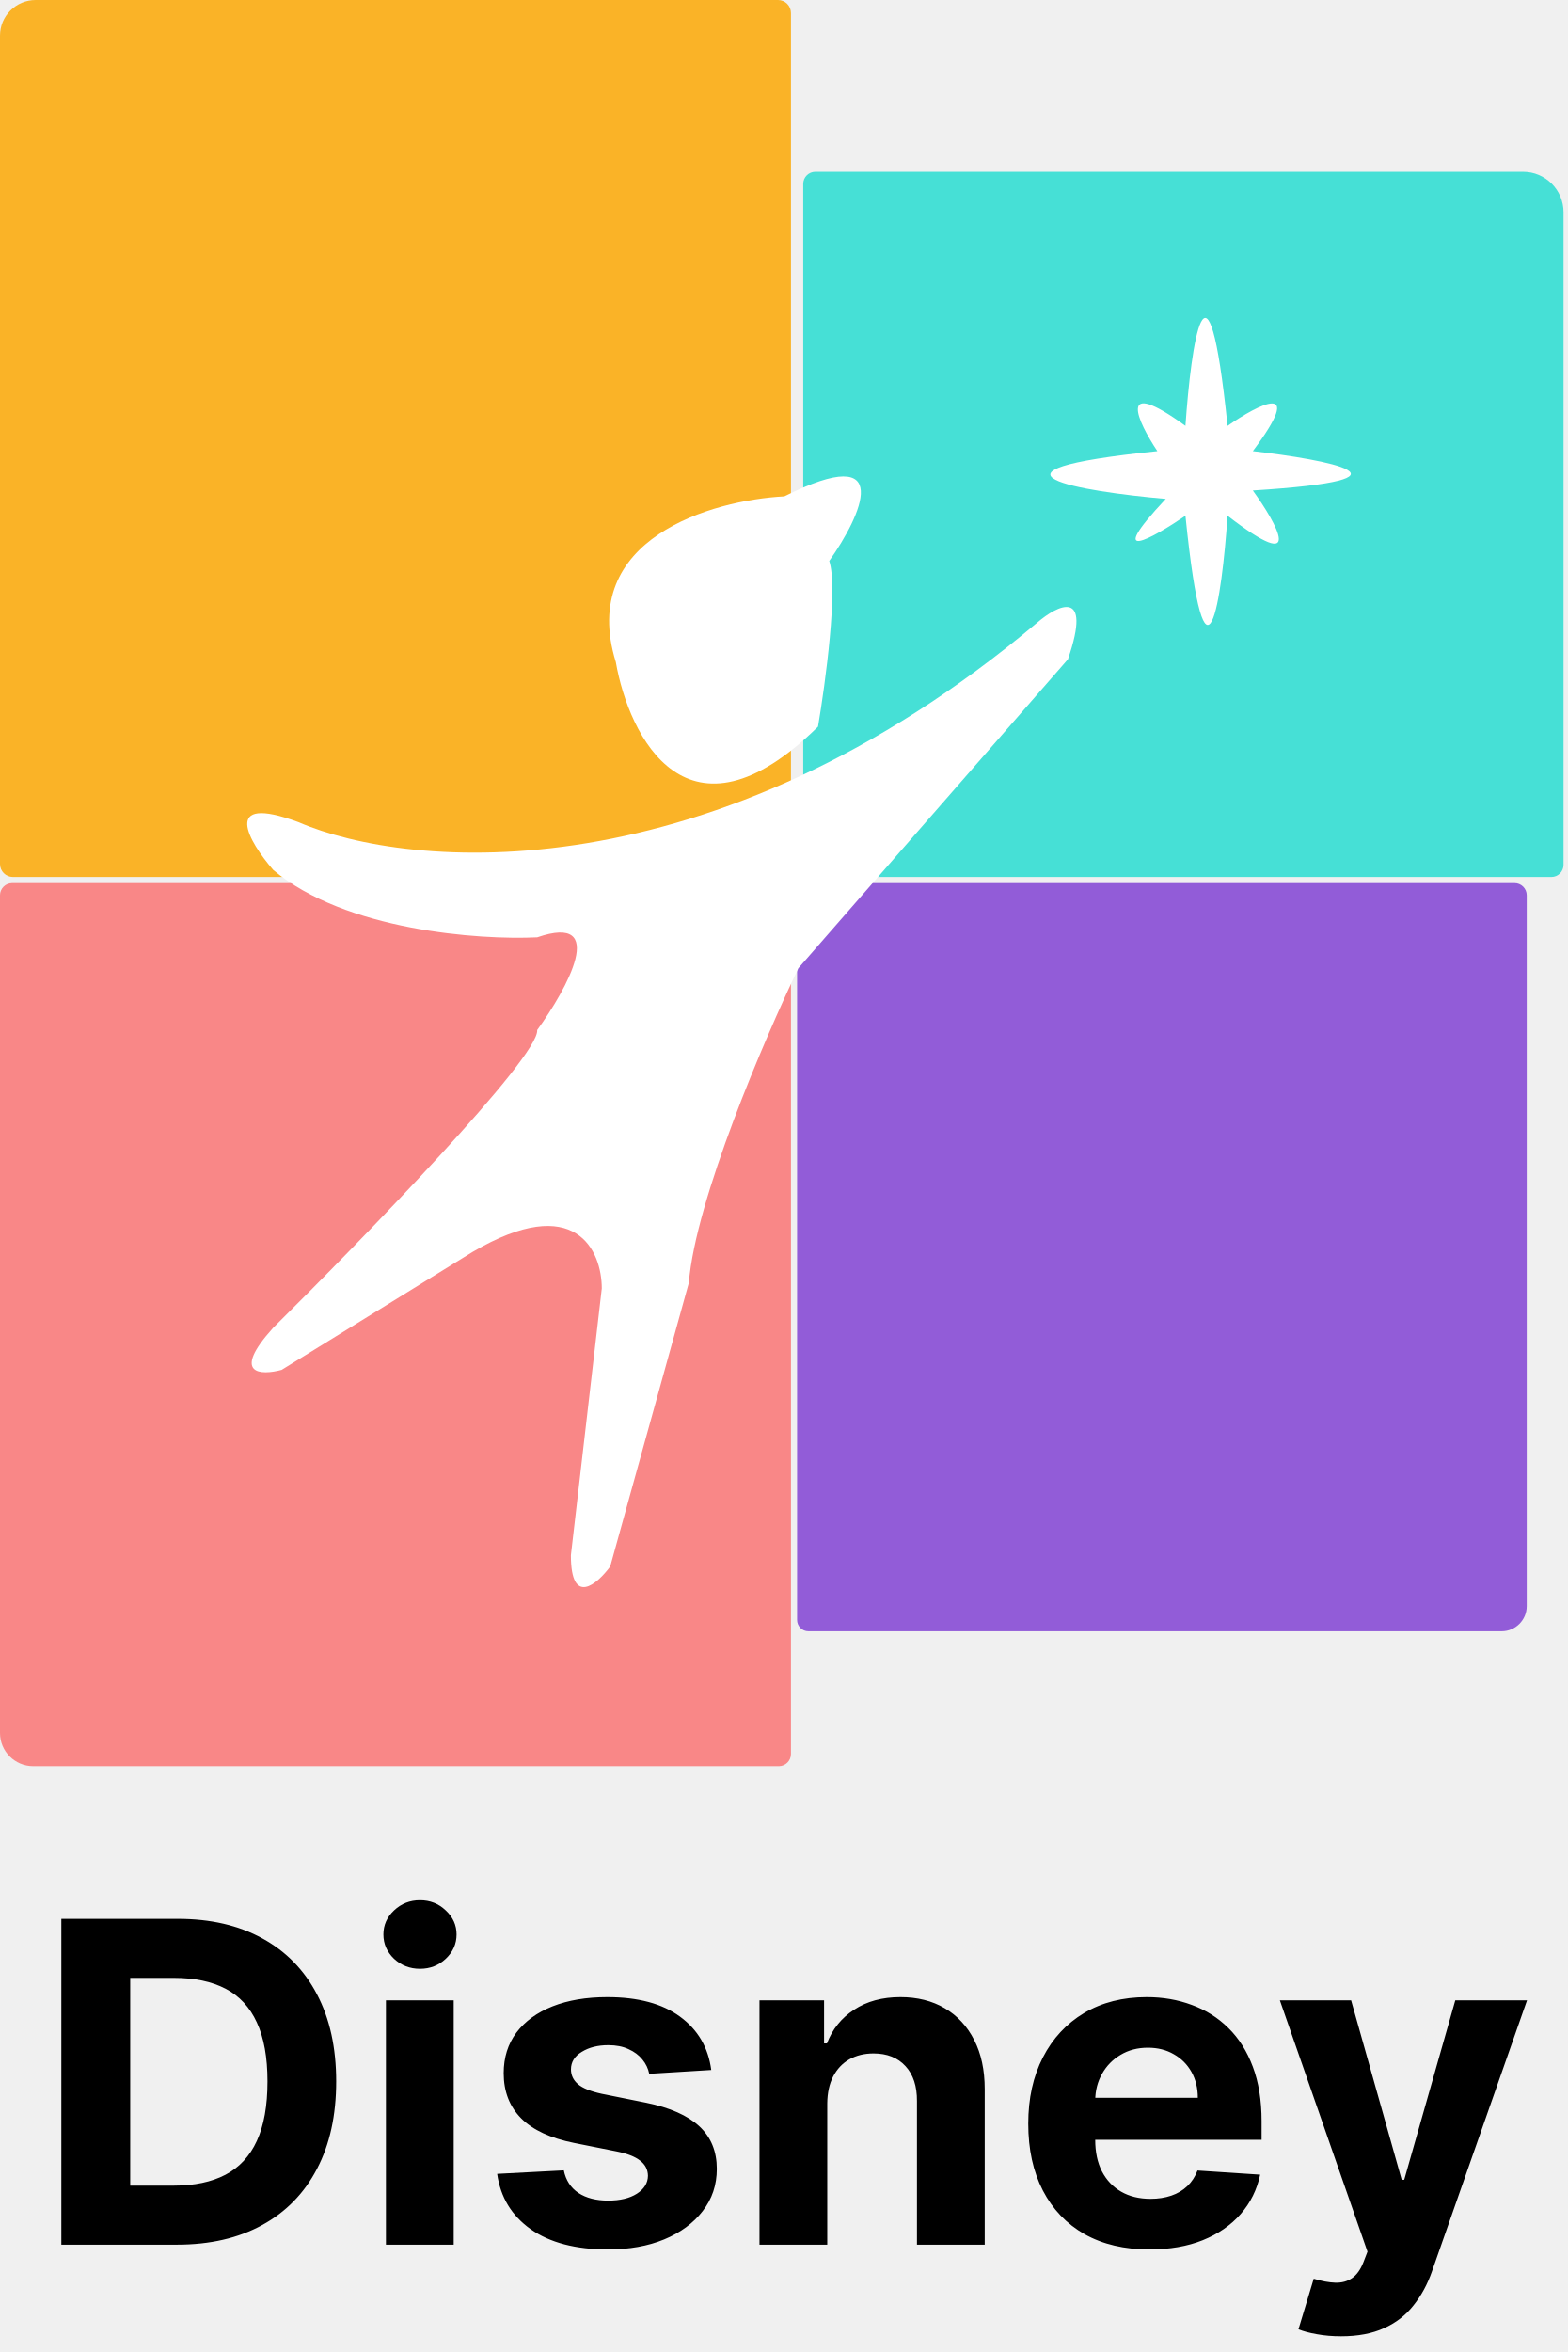
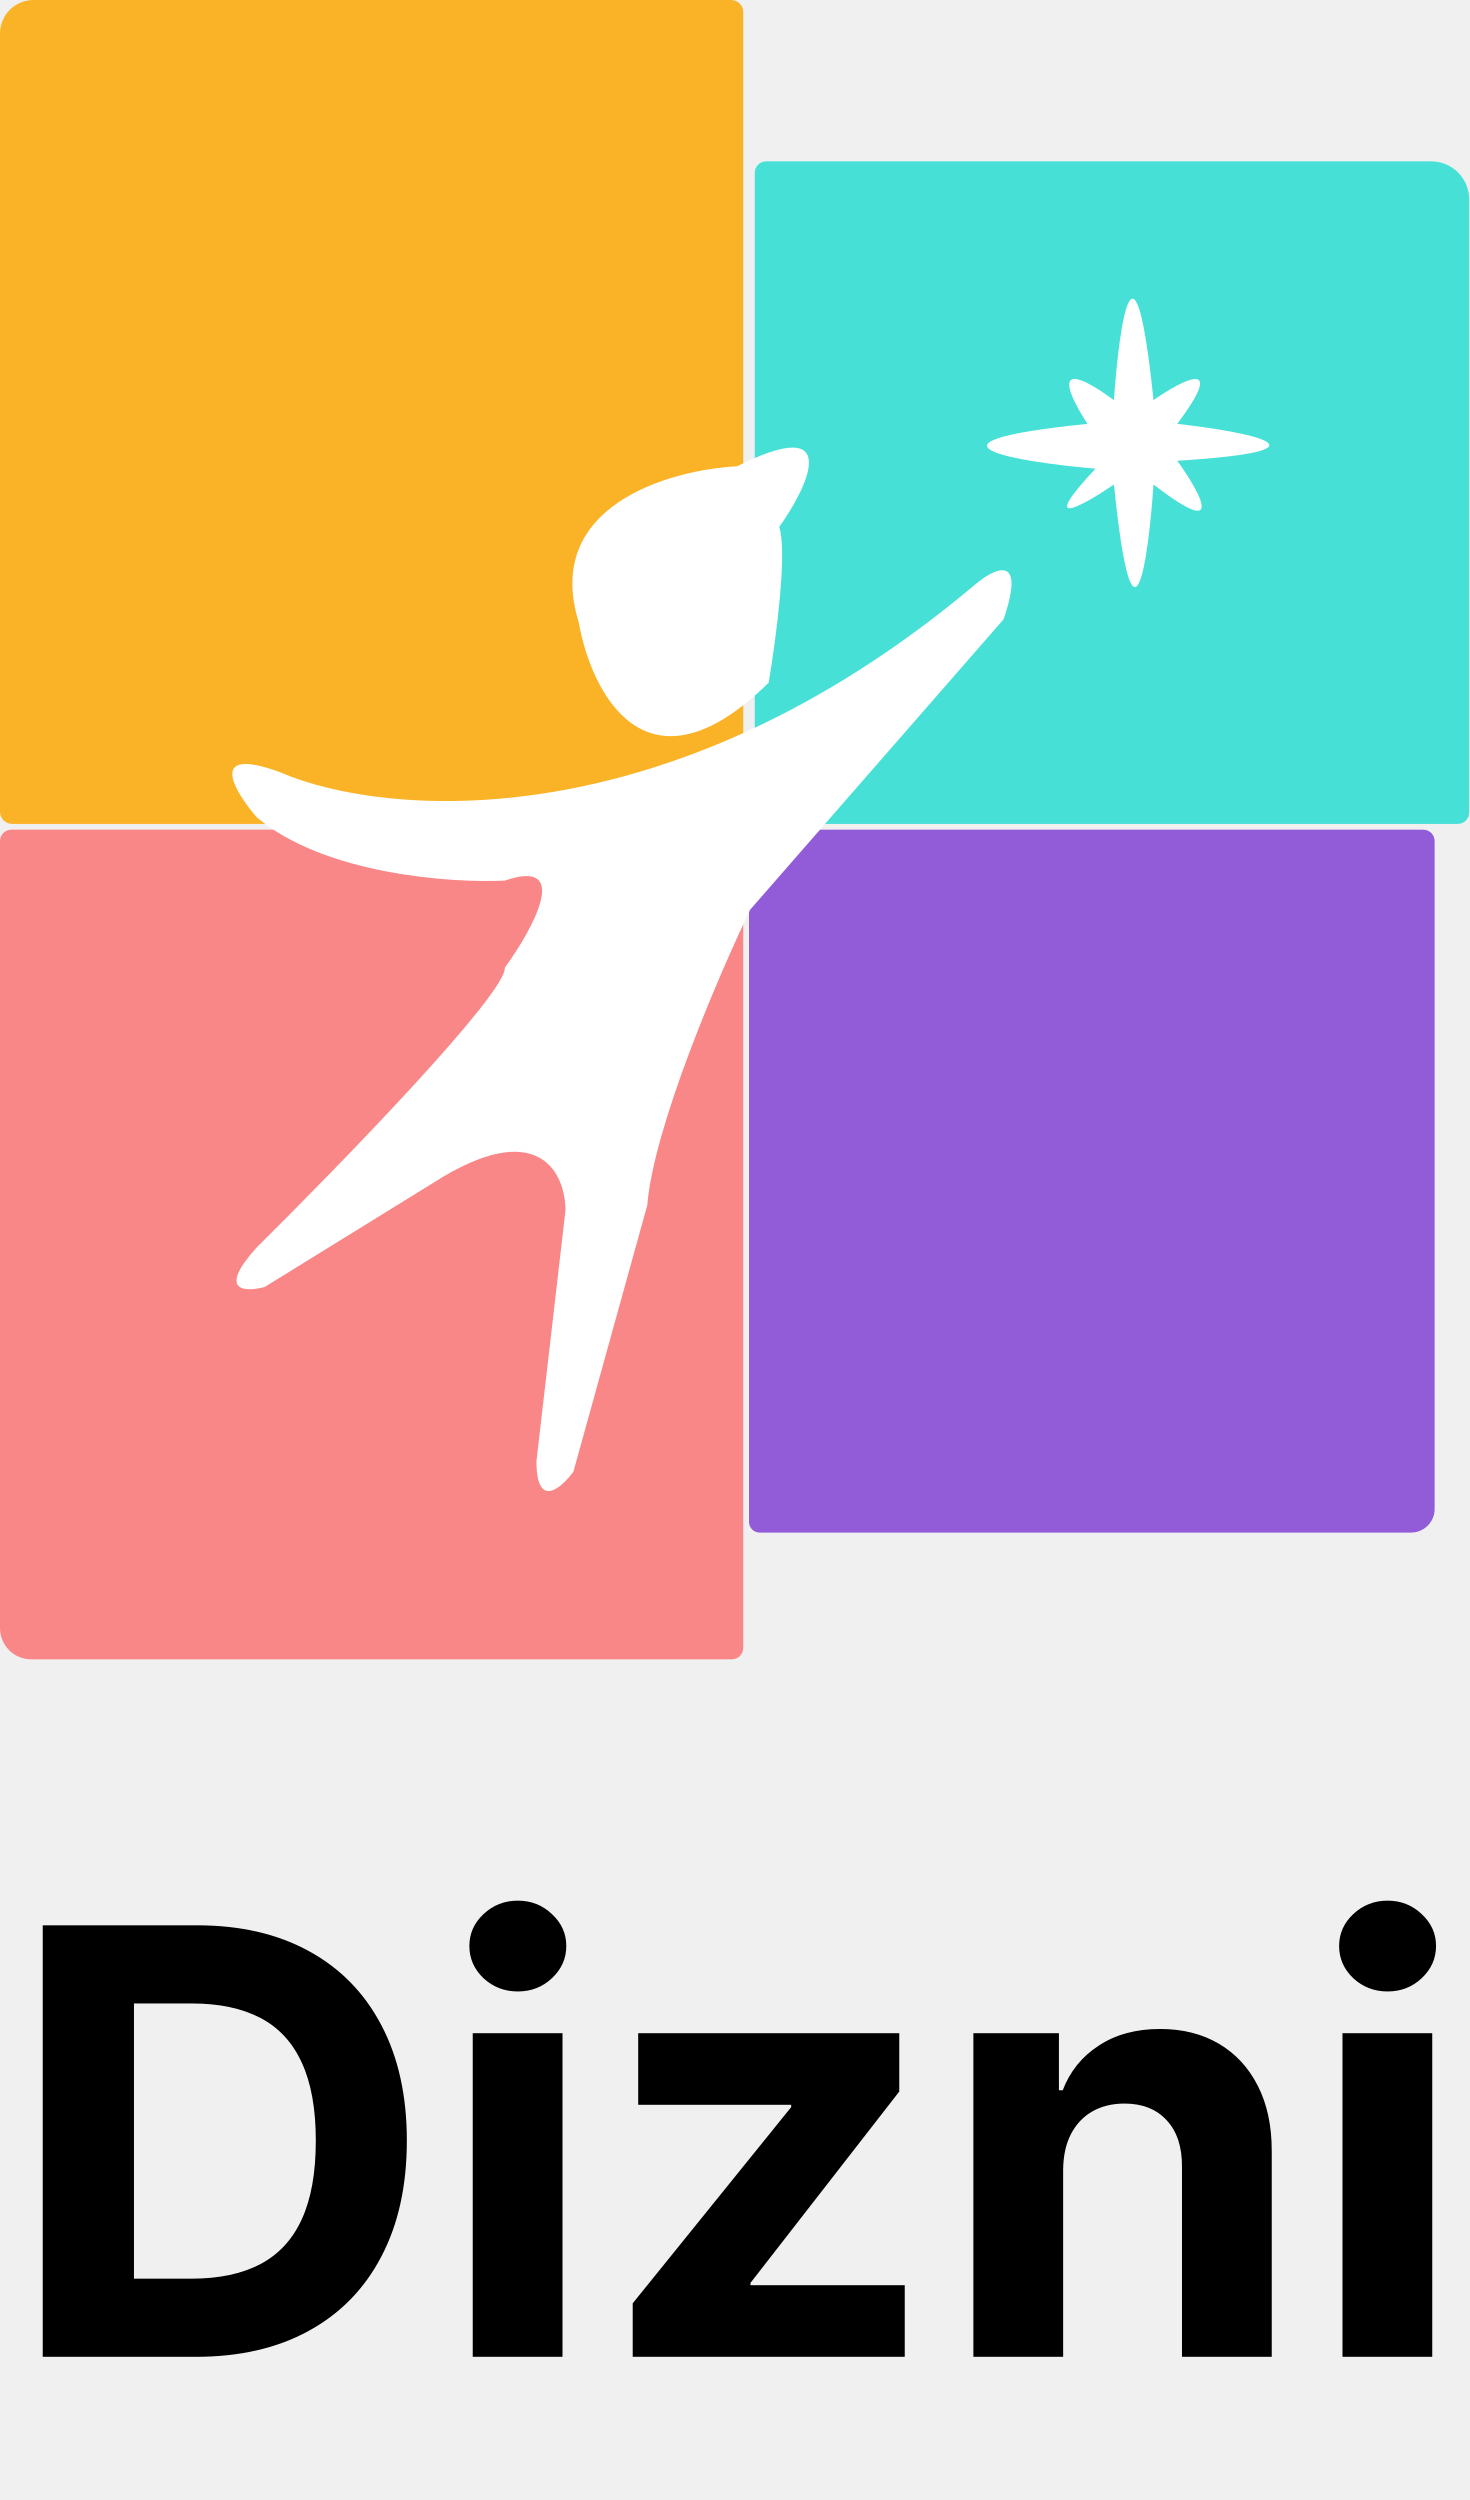
- <svg xmlns="http://www.w3.org/2000/svg" width="336" height="504" viewBox="0 0 336 504" fill="none">
-   <path d="M0 7.639C0 3.42 3.42 0 7.639 0H166.747C168.281 0 169.524 1.244 169.524 2.778V185.145C169.524 186.679 168.281 187.922 166.747 187.922H2.778C1.244 187.922 0 186.679 0 185.145V7.639Z" fill="#FAB327" />
-   <path d="M172.153 39.4C172.153 37.962 173.319 36.796 174.757 36.796H326.427C331.221 36.796 335.107 40.683 335.107 45.477V185.318C335.107 186.757 333.941 187.923 332.503 187.923H174.757C173.319 187.923 172.153 186.757 172.153 185.318V39.4Z" fill="#46E0D6" />
-   <path d="M170.838 191.841C170.838 190.403 172.004 189.237 173.442 189.237H324.617C326.055 189.237 327.221 190.403 327.221 191.841V344.18C327.221 347.153 324.811 349.562 321.839 349.562H173.268C171.926 349.562 170.838 348.474 170.838 347.132V191.841Z" fill="#925CD8" />
-   <path d="M0 191.841C0 190.403 1.166 189.237 2.604 189.237H166.92C168.359 189.237 169.524 190.403 169.524 191.841V375.869C169.524 377.307 168.359 378.473 166.92 378.473H7.118C3.187 378.473 0 375.286 0 371.355V191.841Z" fill="#F98787" />
-   <path d="M175.322 155.714C147.394 183.16 134.795 157.921 131.986 141.871C123.8 115.388 152.651 107.162 168.099 106.36C192.175 94.322 184.551 110.573 177.729 120.203C179.655 125.981 176.927 146.285 175.322 155.714Z" fill="white" />
-   <path d="M228.893 141.268C234.189 125.86 226.686 129.632 222.272 133.444C152.453 192.188 87.65 186.41 63.975 176.178C47.123 169.918 53.342 180.391 58.558 186.41C73.967 199.411 102.697 201.457 115.136 200.855C130.544 195.559 121.556 211.89 115.136 220.718C115.617 226.496 77.618 265.658 58.558 284.518C49.41 294.629 55.95 294.75 60.364 293.546L101.292 268.267C123.442 255.266 128.979 268.066 128.979 276.091L122.358 333.27C122.358 344.345 127.976 339.49 130.785 335.678L147.638 274.887C149.082 257.072 163.889 222.523 171.111 207.476L228.893 141.268Z" fill="white" />
-   <path d="M263.101 91.255C258.767 49.364 255.276 73.801 254.073 91.255C239.146 80.415 243.84 90.35 248.054 96.672C205.681 101.006 231.602 105.299 249.859 106.905C236.377 121.292 247.051 115.307 254.073 110.516C258.406 152.889 261.897 128.171 263.101 110.516C279.954 123.517 273.734 112.322 268.518 105.099C306.557 102.691 284.368 98.478 268.518 96.672C280.074 81.264 269.722 86.641 263.101 91.255Z" fill="white" />
-   <path d="M37.896 481H13.146V411.182H38.101C45.124 411.182 51.169 412.58 56.237 415.375C61.305 418.148 65.203 422.136 67.93 427.341C70.68 432.545 72.055 438.773 72.055 446.023C72.055 453.295 70.68 459.545 67.93 464.773C65.203 470 61.283 474.011 56.169 476.807C51.078 479.602 44.987 481 37.896 481ZM27.908 468.352H37.283C41.646 468.352 45.317 467.58 48.294 466.034C51.294 464.466 53.544 462.045 55.044 458.773C56.567 455.477 57.328 451.227 57.328 446.023C57.328 440.864 56.567 436.648 55.044 433.375C53.544 430.102 51.305 427.693 48.328 426.148C45.351 424.602 41.68 423.83 37.317 423.83H27.908V468.352ZM82.717 481V428.636H97.24V481H82.717ZM90.013 421.886C87.854 421.886 86.001 421.17 84.456 419.739C82.933 418.284 82.172 416.545 82.172 414.523C82.172 412.523 82.933 410.807 84.456 409.375C86.001 407.92 87.854 407.193 90.013 407.193C92.172 407.193 94.013 407.92 95.535 409.375C97.081 410.807 97.854 412.523 97.854 414.523C97.854 416.545 97.081 418.284 95.535 419.739C94.013 421.17 92.172 421.886 90.013 421.886ZM152.442 443.568L139.146 444.386C138.919 443.25 138.43 442.227 137.68 441.318C136.93 440.386 135.942 439.648 134.714 439.102C133.51 438.534 132.067 438.25 130.385 438.25C128.135 438.25 126.237 438.727 124.692 439.682C123.146 440.614 122.374 441.864 122.374 443.432C122.374 444.682 122.874 445.739 123.874 446.602C124.874 447.466 126.589 448.159 129.021 448.682L138.499 450.591C143.589 451.636 147.385 453.318 149.885 455.636C152.385 457.955 153.635 461 153.635 464.773C153.635 468.205 152.624 471.216 150.601 473.807C148.601 476.398 145.851 478.42 142.351 479.875C138.874 481.307 134.862 482.023 130.317 482.023C123.385 482.023 117.862 480.58 113.749 477.693C109.658 474.784 107.26 470.83 106.555 465.83L120.839 465.08C121.271 467.193 122.317 468.807 123.976 469.92C125.635 471.011 127.76 471.557 130.351 471.557C132.896 471.557 134.942 471.068 136.487 470.091C138.055 469.091 138.851 467.807 138.874 466.239C138.851 464.92 138.294 463.841 137.203 463C136.112 462.136 134.43 461.477 132.158 461.023L123.089 459.216C117.976 458.193 114.169 456.42 111.669 453.898C109.192 451.375 107.953 448.159 107.953 444.25C107.953 440.886 108.862 437.989 110.68 435.557C112.521 433.125 115.101 431.25 118.419 429.932C121.76 428.614 125.669 427.955 130.146 427.955C136.76 427.955 141.964 429.352 145.76 432.148C149.578 434.943 151.805 438.75 152.442 443.568ZM177.303 450.727V481H162.78V428.636H176.621V437.875H177.234C178.393 434.83 180.337 432.42 183.064 430.648C185.791 428.852 189.098 427.955 192.984 427.955C196.621 427.955 199.791 428.75 202.496 430.341C205.2 431.932 207.303 434.205 208.803 437.159C210.303 440.091 211.053 443.591 211.053 447.659V481H196.53V450.25C196.553 447.045 195.734 444.545 194.075 442.75C192.416 440.932 190.132 440.023 187.223 440.023C185.268 440.023 183.541 440.443 182.041 441.284C180.564 442.125 179.405 443.352 178.564 444.966C177.746 446.557 177.325 448.477 177.303 450.727ZM246.362 482.023C240.976 482.023 236.339 480.932 232.453 478.75C228.589 476.545 225.612 473.432 223.521 469.409C221.43 465.364 220.385 460.58 220.385 455.057C220.385 449.67 221.43 444.943 223.521 440.875C225.612 436.807 228.555 433.636 232.351 431.364C236.169 429.091 240.646 427.955 245.783 427.955C249.237 427.955 252.453 428.511 255.43 429.625C258.43 430.716 261.044 432.364 263.271 434.568C265.521 436.773 267.271 439.545 268.521 442.886C269.771 446.205 270.396 450.091 270.396 454.545V458.534H226.18V449.534H256.726C256.726 447.443 256.271 445.591 255.362 443.977C254.453 442.364 253.192 441.102 251.578 440.193C249.987 439.261 248.135 438.795 246.021 438.795C243.817 438.795 241.862 439.307 240.158 440.33C238.476 441.33 237.158 442.682 236.203 444.386C235.249 446.068 234.76 447.943 234.737 450.011V458.568C234.737 461.159 235.214 463.398 236.169 465.284C237.146 467.17 238.521 468.625 240.294 469.648C242.067 470.67 244.169 471.182 246.601 471.182C248.214 471.182 249.692 470.955 251.033 470.5C252.374 470.045 253.521 469.364 254.476 468.455C255.43 467.545 256.158 466.432 256.658 465.114L270.089 466C269.408 469.227 268.01 472.045 265.896 474.455C263.805 476.841 261.101 478.705 257.783 480.045C254.487 481.364 250.68 482.023 246.362 482.023ZM287.433 500.636C285.592 500.636 283.865 500.489 282.251 500.193C280.661 499.92 279.342 499.568 278.297 499.136L281.57 488.295C283.274 488.818 284.808 489.102 286.172 489.148C287.558 489.193 288.751 488.875 289.751 488.193C290.774 487.511 291.604 486.352 292.24 484.716L293.092 482.5L274.308 428.636H289.581L300.422 467.091H300.967L311.911 428.636H327.286L306.933 486.659C305.956 489.477 304.626 491.932 302.945 494.023C301.286 496.136 299.183 497.761 296.638 498.898C294.092 500.057 291.024 500.636 287.433 500.636Z" fill="black" />
+ <svg xmlns="http://www.w3.org/2000/svg" width="301" height="512" viewBox="0 0 301 512" fill="none">
+   <path d="M0 6.859C0 3.071 3.071 0 6.859 0H149.722C151.099 0 152.216 1.117 152.216 2.494V166.242C152.216 167.619 151.099 168.736 149.722 168.736H2.494C1.117 168.736 0 167.619 0 166.242V6.859Z" fill="#FAB327" />
+   <path d="M154.576 35.378C154.576 34.086 155.623 33.039 156.914 33.039H293.098C297.403 33.039 300.892 36.529 300.892 40.834V166.398C300.892 167.689 299.846 168.736 298.554 168.736H156.914C155.623 168.736 154.576 167.689 154.576 166.398V35.378Z" fill="#46E0D6" />
+   <path d="M153.396 172.254C153.396 170.963 154.442 169.916 155.734 169.916H291.474C292.765 169.916 293.812 170.963 293.812 172.254V309.04C293.812 311.708 291.648 313.872 288.979 313.872H155.578C154.373 313.872 153.396 312.895 153.396 311.69V172.254Z" fill="#925CD8" />
+   <path d="M0 172.254C0 170.963 1.047 169.916 2.338 169.916H149.878C151.169 169.916 152.216 170.963 152.216 172.254V337.493C152.216 338.785 151.169 339.831 149.878 339.831H6.391C2.861 339.831 0 336.97 0 333.44V172.254Z" fill="#F98787" />
+   <path d="M157.422 139.816C132.346 164.46 121.032 141.798 118.51 127.386C111.16 103.607 137.065 96.221 150.936 95.5C172.554 84.692 165.708 99.283 159.583 107.93C161.313 113.118 158.863 131.349 157.422 139.816Z" fill="white" />
+   <path d="M205.523 126.845C210.278 113.01 203.541 116.397 199.578 119.819C136.888 172.566 78.701 167.378 57.444 158.19C42.311 152.57 47.896 161.973 52.58 167.378C66.415 179.051 92.212 180.889 103.381 180.348C117.216 175.592 109.145 190.256 103.381 198.182C103.813 203.371 69.693 238.535 52.58 255.469C44.365 264.548 50.238 264.656 54.201 263.575L90.95 240.877C110.838 229.203 115.81 240.697 115.81 247.902L109.866 299.244C109.866 309.188 114.91 304.828 117.432 301.406L132.564 246.822C133.861 230.825 147.156 199.804 153.641 186.293L205.523 126.845Z" fill="white" />
+   <path d="M236.238 81.938C232.347 44.324 229.213 66.266 228.132 81.938C214.729 72.204 218.944 81.125 222.728 86.802C184.681 90.693 207.956 94.549 224.349 95.99C212.243 108.908 221.827 103.534 228.132 99.232C232.023 137.279 235.157 115.085 236.238 99.232C251.371 110.906 245.786 100.854 241.102 94.368C275.258 92.207 255.334 88.424 241.102 86.802C251.479 72.967 242.183 77.795 236.238 81.938Z" fill="white" />
+   <path d="M40.081 482.679H8.752V394.302H40.34C49.229 394.302 56.882 396.071 63.297 399.609C69.713 403.119 74.647 408.168 78.099 414.756C81.58 421.344 83.32 429.227 83.32 438.404C83.32 447.61 81.58 455.521 78.099 462.138C74.647 468.755 69.684 473.833 63.211 477.371C56.767 480.91 49.057 482.679 40.081 482.679ZM27.437 466.669H39.304C44.828 466.669 49.474 465.691 53.243 463.735C57.04 461.75 59.888 458.686 61.787 454.543C63.714 450.372 64.678 444.992 64.678 438.404C64.678 431.874 63.714 426.537 61.787 422.394C59.888 418.252 57.054 415.202 53.286 413.246C49.517 411.29 44.871 410.311 39.347 410.311H27.437V466.669ZM96.816 482.679V416.396H115.2V482.679H96.816ZM106.051 407.852C103.318 407.852 100.973 406.945 99.017 405.133C97.09 403.292 96.126 401.091 96.126 398.531C96.126 395.999 97.09 393.827 99.017 392.015C100.973 390.173 103.318 389.253 106.051 389.253C108.784 389.253 111.114 390.173 113.042 392.015C114.998 393.827 115.976 395.999 115.976 398.531C115.976 401.091 114.998 403.292 113.042 405.133C111.114 406.945 108.784 407.852 106.051 407.852ZM129.58 482.679V471.718L162.031 431.543V431.068H130.702V416.396H184.169V428.349L153.703 467.532V468.007H185.291V482.679H129.58ZM217.731 444.359V482.679H199.348V416.396H216.868V428.09H217.645C219.112 424.235 221.572 421.186 225.024 418.942C228.476 416.669 232.662 415.533 237.582 415.533C242.185 415.533 246.198 416.54 249.621 418.554C253.045 420.567 255.706 423.444 257.605 427.184C259.503 430.895 260.453 435.326 260.453 440.475V482.679H242.07V443.755C242.098 439.699 241.063 436.534 238.963 434.261C236.862 431.96 233.971 430.809 230.289 430.809C227.815 430.809 225.628 431.341 223.73 432.406C221.86 433.47 220.392 435.024 219.328 437.066C218.292 439.08 217.76 441.511 217.731 444.359ZM274.941 482.679V416.396H293.325V482.679H274.941ZM284.176 407.852C281.443 407.852 279.098 406.945 277.142 405.133C275.215 403.292 274.251 401.091 274.251 398.531C274.251 395.999 275.215 393.827 277.142 392.015C279.098 390.173 281.443 389.253 284.176 389.253C286.909 389.253 289.239 390.173 291.167 392.015C293.123 393.827 294.101 395.999 294.101 398.531C294.101 401.091 293.123 403.292 291.167 405.133C289.239 406.945 286.909 407.852 284.176 407.852Z" fill="black" />
</svg>
